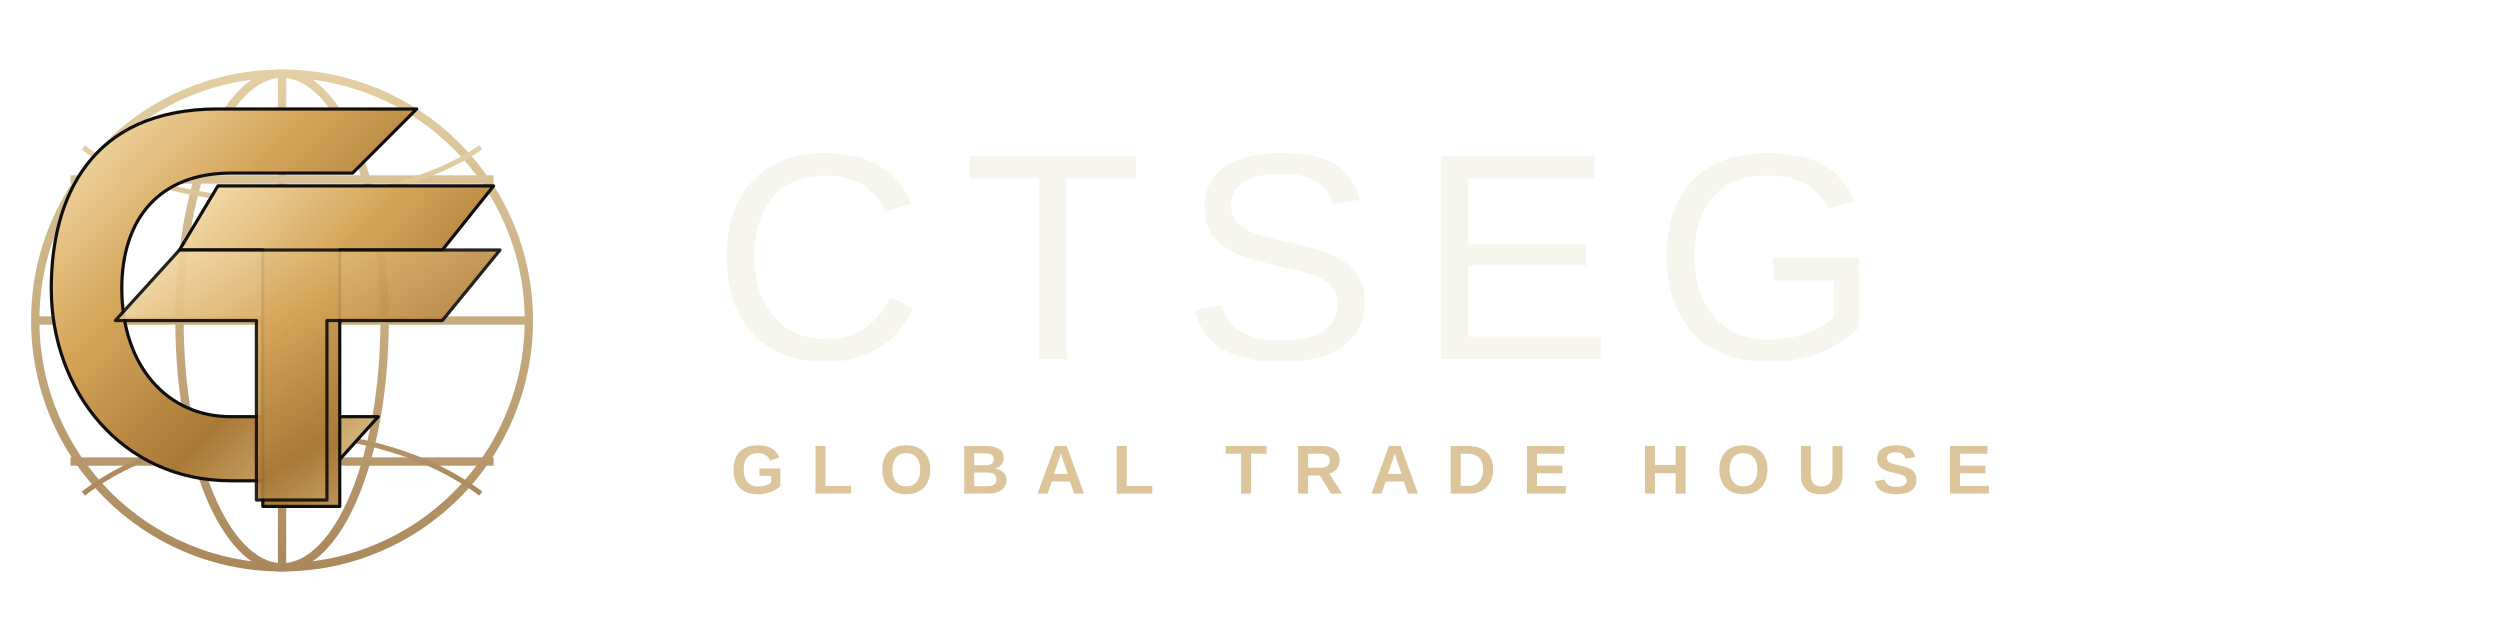
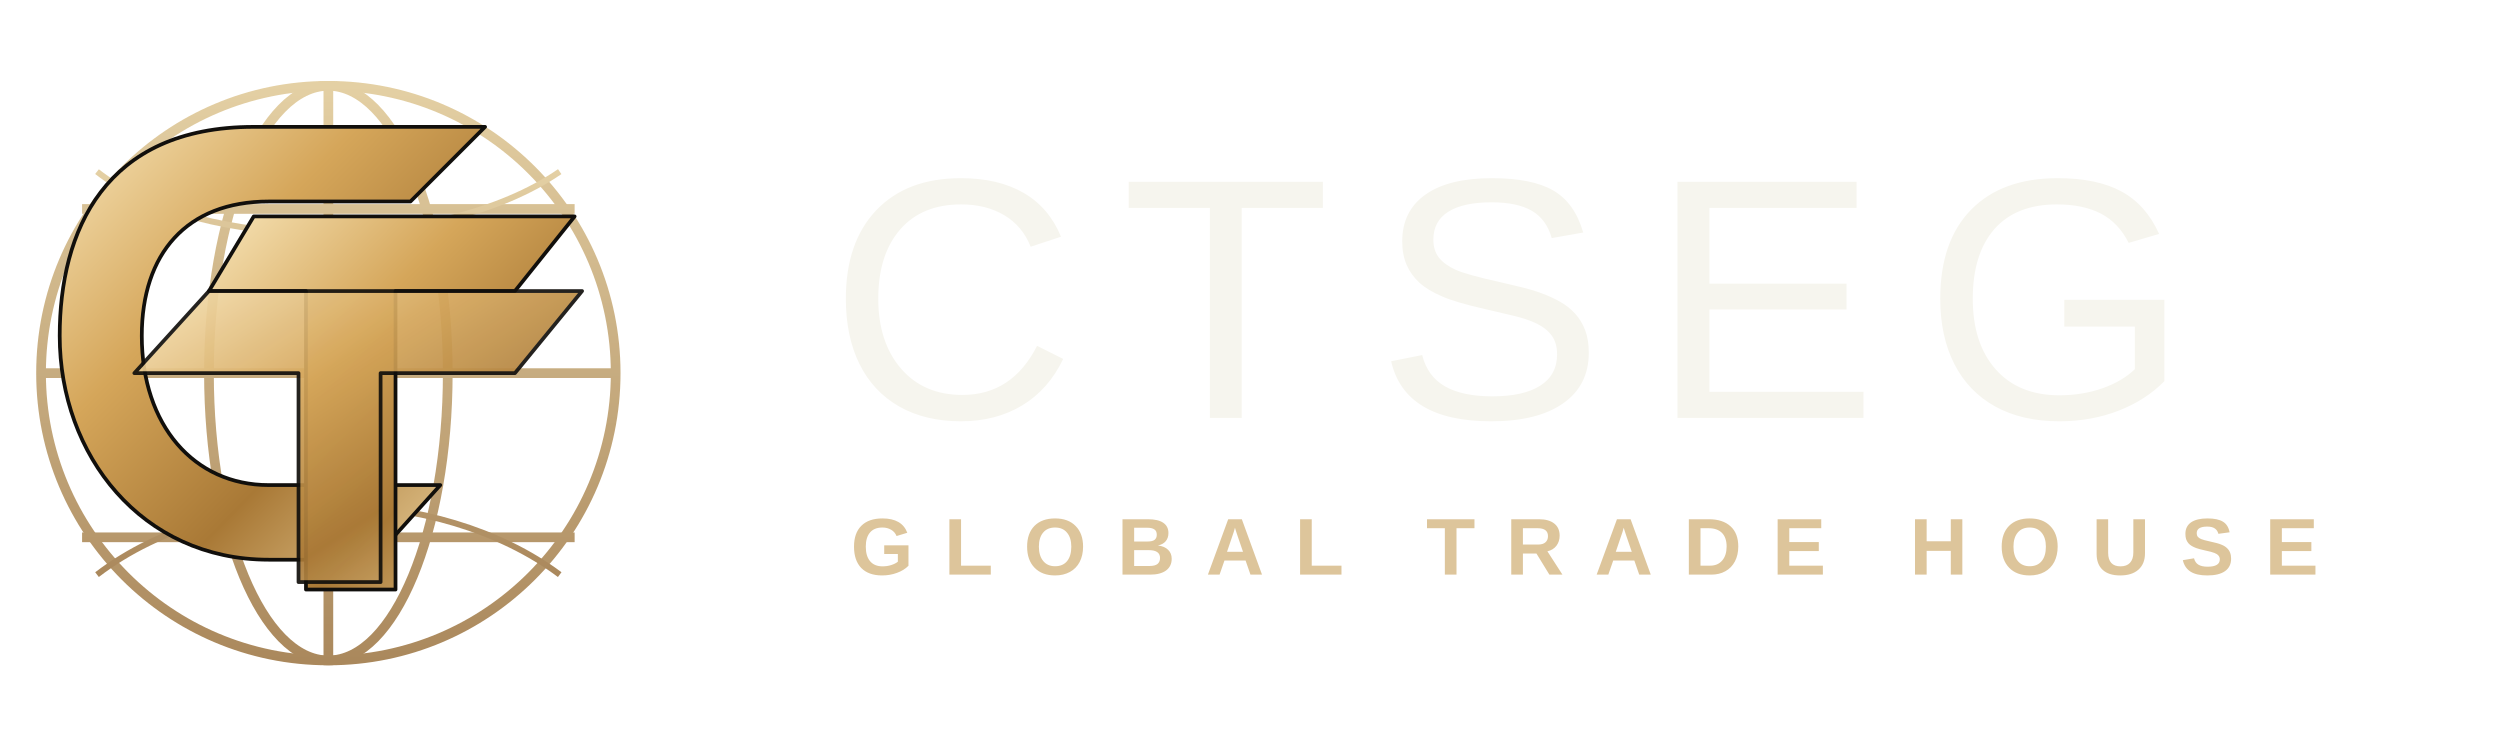
- <svg xmlns="http://www.w3.org/2000/svg" viewBox="0 0 390 100" width="390" height="100" role="img" aria-labelledby="title desc">
+ <svg xmlns="http://www.w3.org/2000/svg" viewBox="0 0 335 100" width="335" height="100" role="img" aria-labelledby="title desc">
  <defs>
    <linearGradient id="gold" x1="0" y1="0" x2="1" y2="1">
      <stop offset="0" stop-color="#f7e4b7" />
      <stop offset=".35" stop-color="#d5a65a" />
      <stop offset=".65" stop-color="#a97936" />
      <stop offset="1" stop-color="#eed5a1" />
    </linearGradient>
    <linearGradient id="soft" x1="0" y1="0" x2="0" y2="1">
      <stop stop-color="#dec691" />
      <stop offset="1" stop-color="#99703b" />
    </linearGradient>
  </defs>
  <g transform="translate(1 5)" fill="none" stroke="url(#soft)" stroke-width="1.3" opacity=".83">
    <circle cx="43" cy="45" r="38.5" />
    <ellipse cx="43" cy="45" rx="16" ry="38.5" />
    <path d="M4.5 45h77M10 23h66M10 67h66M43 6.5v77" />
    <path d="M12 18C26 29 58 29 74 18M12 72C29 59 58 60 74 72" stroke-width=".8" />
  </g>
  <g fill="url(#gold)" stroke="#110f0c" stroke-width=".5" stroke-linejoin="round">
    <path d="M65 17H34C14 17 8 31 8 45c0 16 11 30 28 30h14l9-10H36c-10 0-17-8-17-20 0-11 6-18 17-18h19z" />
    <path d="M34 29h43l-8 10H53v40H41V39H28z" />
    <path d="M28 39h50l-9 11H51v28H40V50H18z" opacity=".92" />
  </g>
  <path d="M95 15v69" stroke="url(#gold)" stroke-width="1.5" />
  <text x="111" y="56" fill="#f6f5ee" font-family="Arial, Helvetica Neue, sans-serif" font-size="46" font-weight="400" letter-spacing="6">CTSEG</text>
  <text x="114" y="77" fill="#ddc59b" font-family="Arial, sans-serif" font-size="10.8" font-weight="600" letter-spacing="4.1">GLOBAL TRADE HOUSE</text>
</svg>
